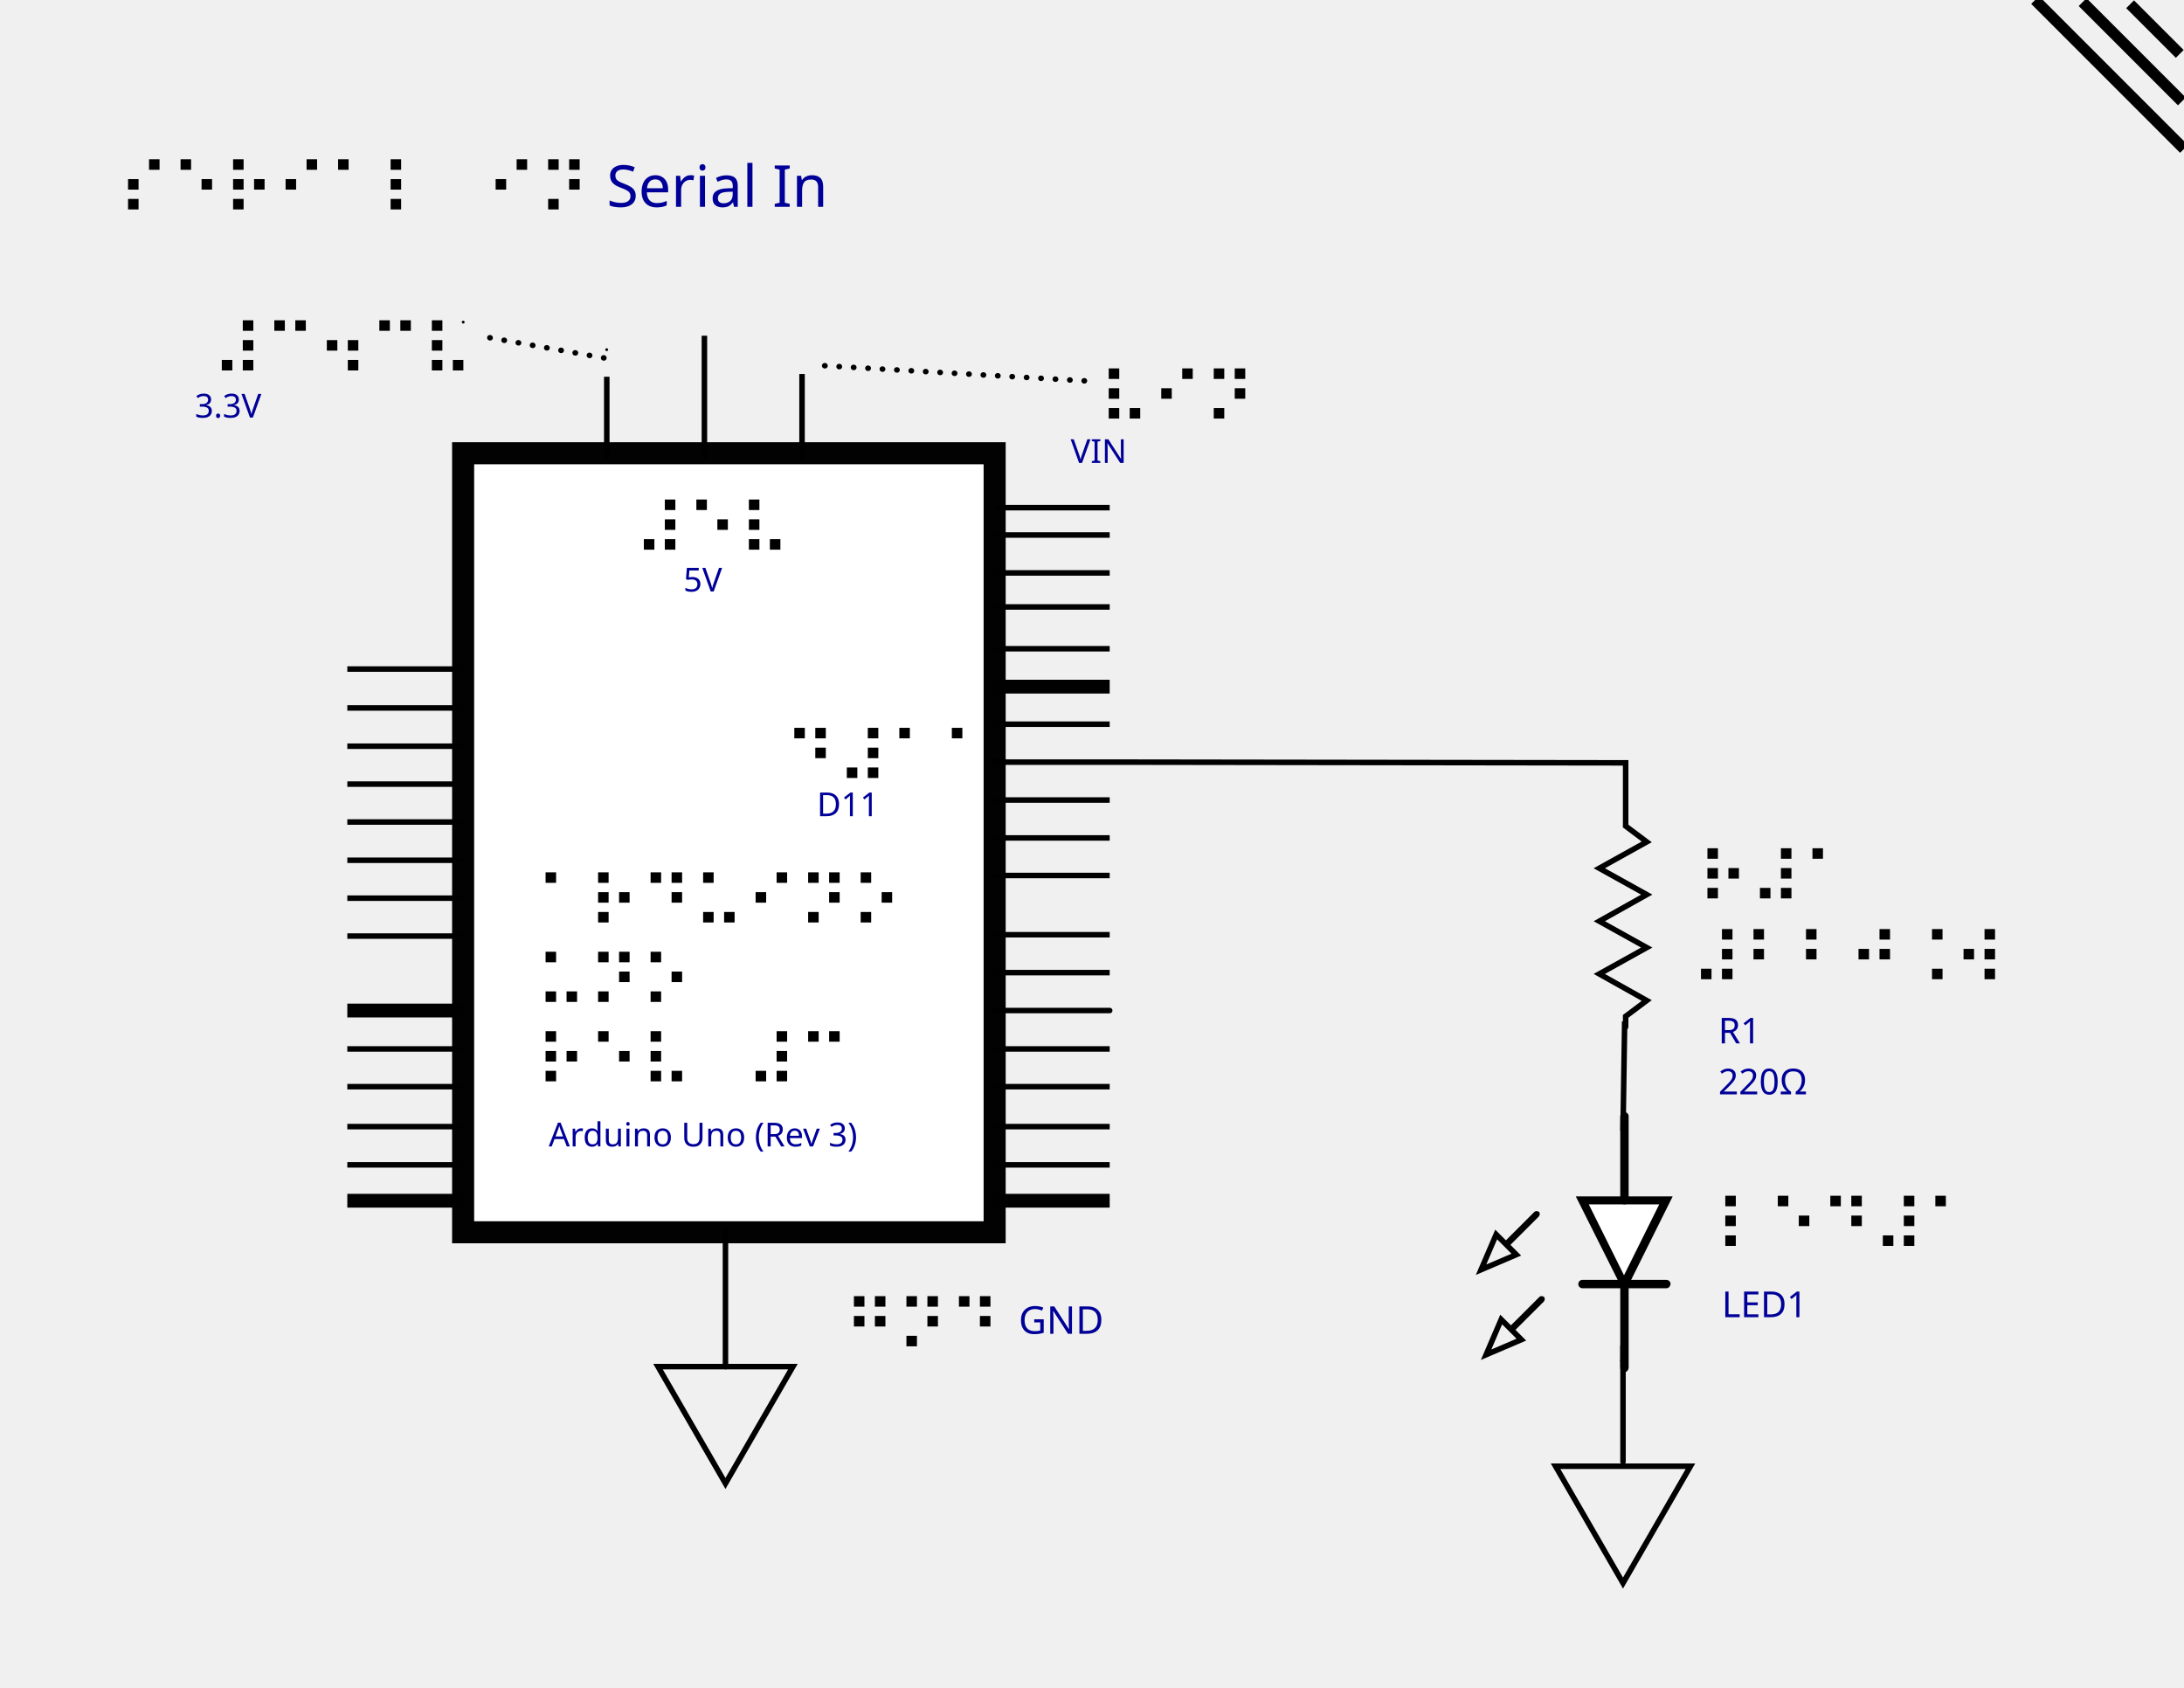
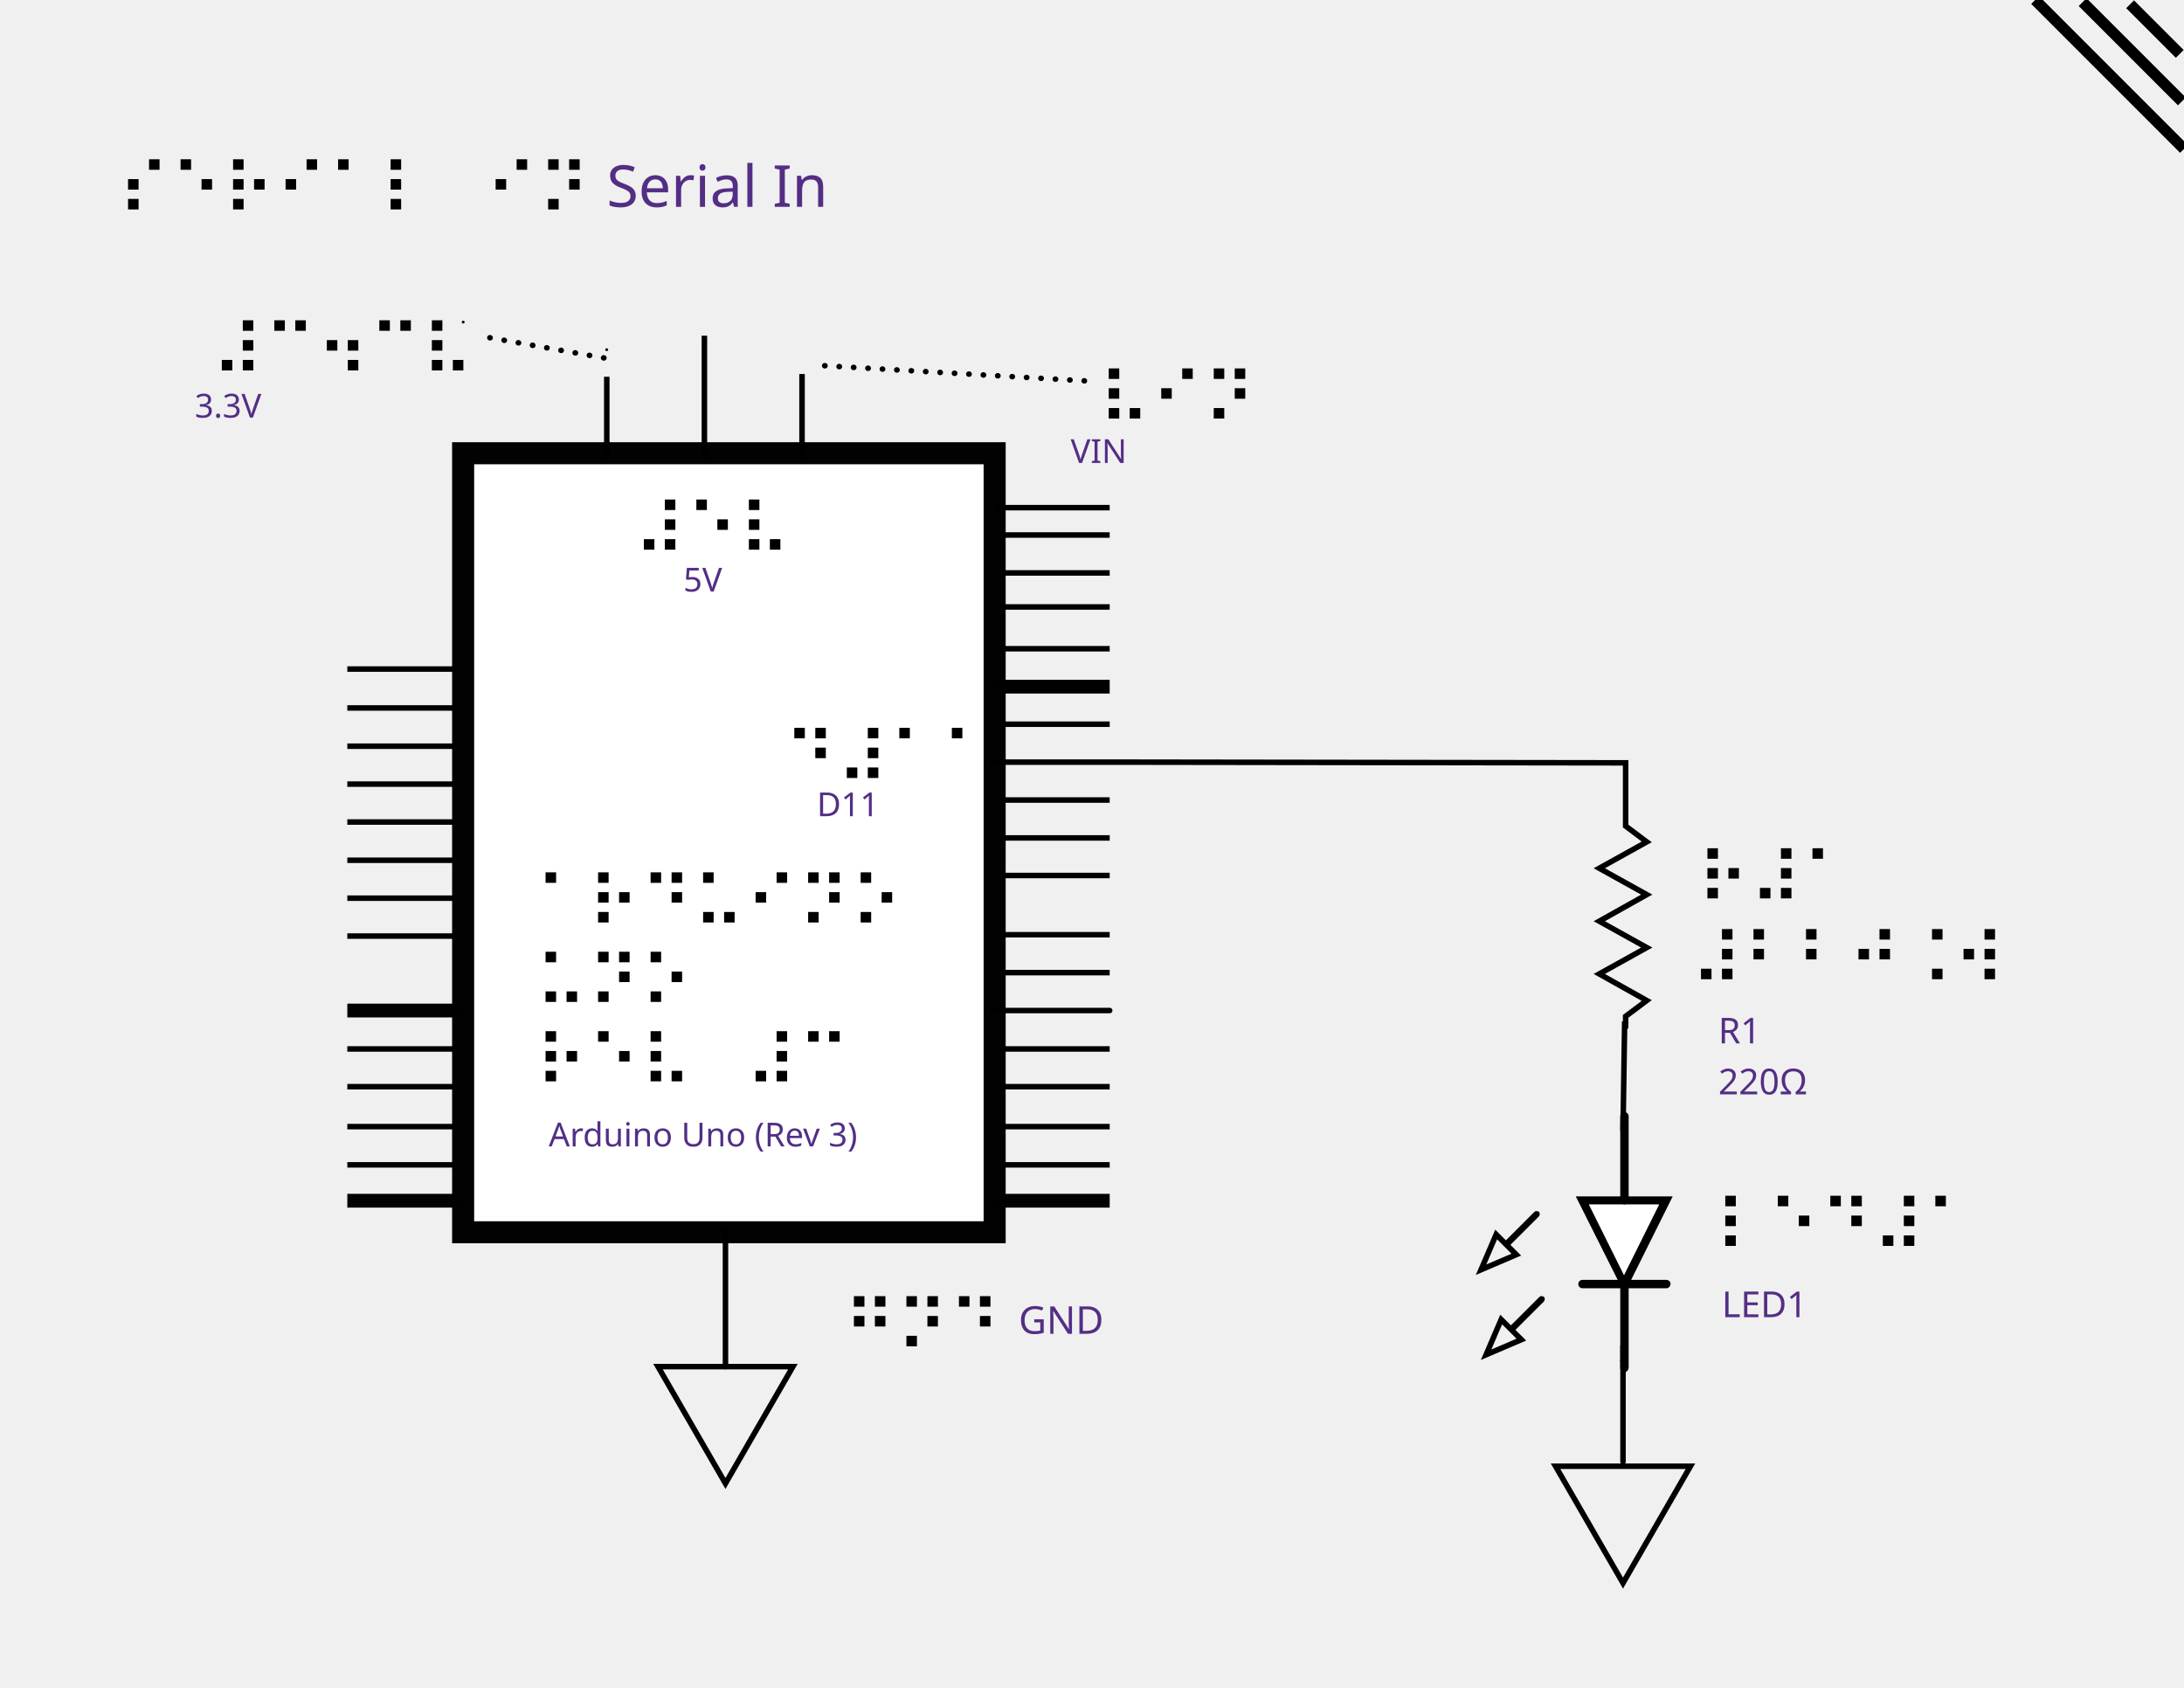
<svg xmlns="http://www.w3.org/2000/svg" version="1.1" id="Layer_1" x="0px" y="0px" width="792px" height="612px" viewBox="0 0 792 612" enable-background="new 0 0 792 612" xml:space="preserve">
  <g id="plaintext" display="none">
    <text transform="matrix(1 0 0 1 262.8433 340.8613)" display="inline" font-family="'MyriadPro-Regular'" font-size="17.733">Output</text>
    <text transform="matrix(1 0 0 1 162.7798 362.1406)" display="inline" font-family="'MyriadPro-Regular'" font-size="17.733">from microcontroller</text>
    <text transform="matrix(1 0 0 1 29.8711 236.959)" display="inline" font-family="'MyriadPro-Regular'" font-size="17.733">Digital Output</text>
    <text transform="matrix(1 0 0 1 404.5684 400.3926)" display="inline" font-family="'MyriadPro-Regular'" font-size="17.733">220Ω</text>
    <text transform="matrix(1 0 0 1 413.8398 467.625)" display="inline" font-family="'MyriadPro-Regular'" font-size="17.733">LED</text>
  </g>
  <g id="Braille_1_">
    <text transform="matrix(1 0 0 1 42.626 78.0645)" font-family="'AppleBraille'" font-size="26">⠎⠑⠗⠊⠁⠇⠀⠊⠝</text>
  </g>
-   <text transform="matrix(1 0 0 1 219.9868 75)" fill="#000099" font-family="'ArialMT'" font-size="21">Serial In</text>
+   <text transform="matrix(1 0 0 1 219.9868 75)" fill="#532E85" font-family="'ArialMT'" font-size="21">Serial In</text>
  <g>
    <g transform="translate(126.231,26.6186)">
      <g id="schematic">
        <rect x="41.717" y="137.719" fill="#FFFFFF" stroke="#010201" stroke-width="8" stroke-linecap="round" width="192.747" height="282.479" />
        <line id="connector63pin" fill="none" stroke="#000000" stroke-width="2" stroke-miterlimit="10" x1="234.68" y1="157.455" x2="276.183" y2="157.455" />
        <path id="connector56pin_1_" fill="none" stroke="#000000" stroke-width="2" stroke-miterlimit="10" d="M234.68,352.463" />
        <line id="connector86pin" fill="none" stroke="#000000" stroke-width="2" stroke-miterlimit="10" x1="93.805" y1="109.988" x2="93.805" y2="139.504" />
        <line id="connector40pin" fill="none" x1="129.212" y1="103.988" x2="129.212" y2="139.504" />
        <rect id="connector40terminal" x="128.351" y="102.269" fill="none" width="1.723" height="1.719" />
        <line id="connector46pin" fill="none" x1="129.212" y1="103.988" x2="129.212" y2="139.504" />
        <rect id="connector46terminal" x="128.351" y="102.269" fill="none" width="1.723" height="1.719" />
        <line id="connector87pin" fill="none" stroke="#000000" stroke-width="2" stroke-miterlimit="10" x1="129.212" y1="95.109" x2="129.212" y2="139.504" />
        <line id="connector90pin" fill="none" stroke="#000000" stroke-width="2" stroke-miterlimit="10" x1="164.619" y1="108.988" x2="164.619" y2="139.504" />
      </g>
    </g>
  </g>
  <g>
    <g transform="translate(0,64.2787)">
      <g id="schematic_2_">
-         <text transform="matrix(1 0 0 1 70.6269 87.1256)" fill="#000099" font-family="'ArialMT'" font-size="12">3.3V</text>
-         <text transform="matrix(1 0 0 1 296.2349 231.6656)" fill="#000099" font-family="'ArialMT'" font-size="12">D11</text>
-         <text transform="matrix(1 0 0 1 388.2539 103.5729)" fill="#000099" font-family="'ArialMT'" font-size="12">VIN</text>
-         <text transform="matrix(1 0 0 1 198.9902 351.3981)" fill="#000099" font-family="'ArialMT'" font-size="12">Arduino Uno (Rev 3)</text>
-         <text transform="matrix(1 0 0 1 247.8081 150.1881)" fill="#000099" font-family="'ArialMT'" font-size="12">5V</text>
+         <text transform="matrix(1 0 0 1 70.6269 87.1256)" fill="#532E85" font-family="'ArialMT'" font-size="12">3.3V</text>
+         <text transform="matrix(1 0 0 1 296.2349 231.6656)" fill="#532E85" font-family="'ArialMT'" font-size="12">D11</text>
+         <text transform="matrix(1 0 0 1 388.2539 103.5729)" fill="#532E85" font-family="'ArialMT'" font-size="12">VIN</text>
+         <text transform="matrix(1 0 0 1 198.9902 351.3981)" fill="#532E85" font-family="'ArialMT'" font-size="12">Arduino Uno (Rev 3)</text>
+         <text transform="matrix(1 0 0 1 247.8081 150.1881)" fill="#532E85" font-family="'ArialMT'" font-size="12">5V</text>
      </g>
    </g>
  </g>
  <text transform="matrix(1 0 0 1 305.8501 490.29)" font-family="'AppleBraille'" font-size="26">⠛⠝⠙</text>
  <text transform="matrix(1 0 0 1 284.2349 284.2178)" font-family="'AppleBraille'" font-size="26">⠙⠼⠁⠁</text>
  <text transform="matrix(1 0 0 1 229.6753 201.4336)" font-family="'AppleBraille'" font-size="26">⠼⠑⠧</text>
  <text transform="matrix(1 0 0 1 398.2539 153.8926)" font-family="'AppleBraille'" font-size="26">⠧⠊⠝</text>
  <text transform="matrix(1 0 0 1 76.625 136.4453)" font-family="'AppleBraille'" font-size="26">⠼⠉⠲⠉⠧</text>
  <text transform="matrix(1 0 0 1 194.0361 336.6123)" font-family="'AppleBraille'" font-size="26">⠁⠗⠙⠥⠊⠝⠕</text>
  <text transform="matrix(1 0 0 1 194.0361 365.4121)" font-family="'AppleBraille'" font-size="26">⠥⠝⠕</text>
  <text transform="matrix(1 0 0 1 194.0361 394.2119)" font-family="'AppleBraille'" font-size="26">⠗⠑⠧⠀⠼⠉</text>
-   <text transform="matrix(1 0 0 1 369.3979 483.6182)" fill="#000099" font-family="'ArialMT'" font-size="13.909">GND</text>
+   <text transform="matrix(1 0 0 1 369.3979 483.6182)" fill="#532E85" font-family="'ArialMT'" font-size="13.909">GND</text>
  <g>
    <path fill="none" stroke="#414141" stroke-width="2" stroke-linecap="round" d="M235.412,110.509" />
    <path fill="none" stroke="#414141" stroke-width="2" stroke-linecap="round" d="M254.335,114.062" />
  </g>
  <g>
    <path fill="none" stroke="#414141" stroke-width="2" stroke-linecap="round" d="M269.232,114.062" />
  </g>
  <g>
    <path fill="none" stroke="#000000" stroke-width="2" stroke-miterlimit="10" d="M393.254,408.785" />
  </g>
  <g>
    <path fill="none" stroke="#414141" stroke-width="2" stroke-linecap="round" d="M264.29,448.816" />
  </g>
  <path fill="none" stroke="#030303" stroke-width="2" stroke-linecap="round" d="M264.735,448.816" />
  <g>
    <g>
      <path fill="none" stroke="#000000" stroke-width="2" stroke-linecap="round" d="M264.252,448.816" />
      <path fill="none" stroke="#000000" stroke-width="2" stroke-linecap="round" d="M264.538,455.558" />
    </g>
  </g>
  <g>
    <g>
      <path fill="none" stroke="#000000" stroke-width="2" stroke-linecap="round" stroke-miterlimit="10" d="M338.926,119.908" />
      <line fill="none" stroke="#000000" stroke-width="2" stroke-linecap="round" stroke-miterlimit="10" stroke-dasharray="0.103,5.133" x1="393.254" y1="138.086" x2="295.235" y2="132.389" />
    </g>
  </g>
  <g>
    <g>
      <line fill="none" stroke="#000000" stroke-linecap="round" stroke-miterlimit="10" x1="220.036" y1="126.79" x2="219.987" y2="126.781" />
      <line fill="none" stroke="#000000" stroke-linecap="round" stroke-miterlimit="10" x1="167.997" y1="116.799" x2="167.948" y2="116.79" />
    </g>
  </g>
  <g>
    <line fill="none" stroke="#000000" stroke-width="4" stroke-miterlimit="10" x1="755.229" y1="0.772" x2="791.227" y2="36.771" />
    <line fill="none" stroke="#000000" stroke-width="4" stroke-miterlimit="10" x1="738" y1="0" x2="792" y2="54" />
    <line fill="none" stroke="#000000" stroke-width="4" stroke-miterlimit="10" x1="772.457" y1="1.543" x2="790.457" y2="19.543" />
  </g>
  <line fill="none" stroke="#010101" stroke-width="2" stroke-miterlimit="10" x1="167.948" y1="242.592" x2="125.95" y2="242.592" />
  <line fill="none" stroke="#010101" stroke-width="2" stroke-miterlimit="10" x1="167.948" y1="256.703" x2="125.95" y2="256.703" />
  <line fill="none" stroke="#010101" stroke-width="2" stroke-miterlimit="10" x1="167.948" y1="270.57" x2="125.95" y2="270.57" />
  <line fill="none" stroke="#010101" stroke-width="2" stroke-miterlimit="10" x1="167.948" y1="284.313" x2="125.95" y2="284.313" />
  <line fill="none" stroke="#010101" stroke-width="2" stroke-miterlimit="10" x1="167.948" y1="298.058" x2="125.95" y2="298.058" />
  <line fill="none" stroke="#010101" stroke-width="2" stroke-miterlimit="10" x1="167.948" y1="311.926" x2="125.95" y2="311.926" />
  <line fill="none" stroke="#010101" stroke-width="2" stroke-miterlimit="10" x1="167.948" y1="325.672" x2="125.95" y2="325.672" />
  <line fill="none" stroke="#010101" stroke-width="2" stroke-miterlimit="10" x1="167.948" y1="339.414" x2="125.95" y2="339.414" />
  <line fill="none" stroke="#010101" stroke-width="5" stroke-miterlimit="10" x1="167.948" y1="366.411" x2="125.95" y2="366.411" />
  <line fill="none" stroke="#010101" stroke-width="2" stroke-miterlimit="10" x1="167.948" y1="380.338" x2="125.95" y2="380.338" />
  <line fill="none" stroke="#010101" stroke-width="2" stroke-miterlimit="10" x1="167.948" y1="394.021" x2="125.95" y2="394.021" />
  <line fill="none" stroke="#010101" stroke-width="2" stroke-miterlimit="10" x1="167.948" y1="408.502" x2="125.95" y2="408.502" />
  <line fill="none" stroke="#010101" stroke-width="2" stroke-miterlimit="10" x1="167.948" y1="422.369" x2="125.95" y2="422.369" />
  <line fill="none" stroke="#010101" stroke-width="5" stroke-miterlimit="10" x1="167.948" y1="435.377" x2="125.95" y2="435.377" />
  <line fill="none" stroke="#000000" stroke-width="2" stroke-linecap="round" x1="402.414" y1="366.411" x2="360.416" y2="366.411" />
  <polyline fill="none" stroke="#000000" stroke-width="2" stroke-linecap="round" points="589.517,372.345 589.517,368.521   597.165,362.787 579.96,353.143 597.165,343.582 579.96,334.023 597.165,324.379 579.96,314.82 597.165,305.262 589.517,299.521   589.517,276.599 402.414,276.338 360.416,276.338 " />
  <line fill="none" stroke="#010101" stroke-width="2" stroke-miterlimit="10" x1="402.414" y1="352.666" x2="360.416" y2="352.666" />
  <line fill="none" stroke="#010101" stroke-width="2" stroke-miterlimit="10" x1="402.414" y1="338.924" x2="360.416" y2="338.924" />
  <line fill="none" stroke="#010101" stroke-width="2" stroke-miterlimit="10" x1="402.414" y1="317.447" x2="360.416" y2="317.447" />
  <line fill="none" stroke="#010101" stroke-width="2" stroke-miterlimit="10" x1="402.414" y1="303.826" x2="360.416" y2="303.826" />
  <line fill="none" stroke="#010101" stroke-width="2" stroke-miterlimit="10" x1="402.414" y1="290.081" x2="360.416" y2="290.081" />
  <line fill="none" stroke="#010101" stroke-width="2" stroke-miterlimit="10" x1="402.414" y1="262.592" x2="360.416" y2="262.592" />
  <line fill="none" stroke="#010101" stroke-width="5" stroke-miterlimit="10" x1="402.414" y1="248.971" x2="360.416" y2="248.971" />
  <line fill="none" stroke="#010101" stroke-width="2" stroke-miterlimit="10" x1="402.414" y1="235.227" x2="360.416" y2="235.227" />
  <line fill="none" stroke="#010101" stroke-width="2" stroke-miterlimit="10" x1="402.414" y1="207.738" x2="360.416" y2="207.738" />
  <line fill="none" stroke="#010101" stroke-width="2" stroke-miterlimit="10" x1="402.414" y1="220.074" x2="360.416" y2="220.074" />
  <line fill="none" stroke="#010101" stroke-width="2" stroke-miterlimit="10" x1="402.414" y1="193.996" x2="360.416" y2="193.996" />
  <line fill="none" stroke="#010101" stroke-width="2" stroke-miterlimit="10" x1="402.414" y1="380.338" x2="360.416" y2="380.338" />
  <line fill="none" stroke="#010101" stroke-width="2" stroke-miterlimit="10" x1="402.414" y1="394.021" x2="360.416" y2="394.021" />
  <line fill="none" stroke="#010101" stroke-width="2" stroke-miterlimit="10" x1="402.414" y1="408.502" x2="360.416" y2="408.502" />
  <line fill="none" stroke="#010101" stroke-width="2" stroke-miterlimit="10" x1="402.414" y1="422.369" x2="360.416" y2="422.369" />
  <line fill="none" stroke="#010101" stroke-width="5" stroke-miterlimit="10" x1="402.414" y1="435.377" x2="360.416" y2="435.377" />
  <line fill="none" stroke="#000000" stroke-width="2" stroke-linecap="round" stroke-miterlimit="10" stroke-dasharray="0.103,5.133" x1="218.987" y1="129.781" x2="173.5" y2="121.73" />
  <g>
    <g>
      <g transform="translate(191.548,91.3167)">
        <g id="schematic_6_">
          <path id="connector0pin_6_" fill="none" stroke="#000000" stroke-width="2" stroke-linecap="round" d="M71.532,404.207v-49.645" />
          <g id="connector0terminal_2_">
				</g>
        </g>
      </g>
    </g>
  </g>
  <polygon fill="none" stroke="#000000" stroke-width="2" stroke-linecap="round" points="287.545,495.521 263.08,537.896   238.615,495.521 " />
  <text transform="matrix(1 0 0 1 615.3662 327.8799)" fill="#010201" font-family="'AppleBraille'" font-size="26">⠗⠼⠁</text>
  <text transform="matrix(1 0 0 1 613.0273 357.1855)" fill="#010201" font-family="'AppleBraille'" font-size="26">⠼⠃⠃⠚⠨⠺</text>
  <g id="partLabel_4_">
    <g transform="translate(260.005,35.4048)">
      <g id="schematicLabel_2_">
-         <text transform="matrix(1 0 0 1 363.1141 342.9077)" fill="#000099" font-family="'ArialMT'" font-size="12.914">R1</text>
-         <text transform="matrix(1 0 0 1 363.1141 361.4048)" fill="#000099" font-family="'ArialMT'" font-size="12.914">220Ω</text>
+         <text transform="matrix(1 0 0 1 363.1141 342.9077)" fill="#532E85" font-family="'ArialMT'" font-size="12.914">R1</text>
+         <text transform="matrix(1 0 0 1 363.1141 361.4048)" fill="#532E85" font-family="'ArialMT'" font-size="12.914">220Ω</text>
      </g>
    </g>
  </g>
  <path id="connector0pin_12_" fill="none" stroke="#000000" stroke-width="2" stroke-linecap="round" d="M588.562,530.013V488.11" />
  <g>
    <g>
      <g transform="translate(191.548,91.3167)">
        <g id="schematic_5_">
          <g id="connector0terminal_4_">
				</g>
        </g>
      </g>
    </g>
    <g>
      <path fill="none" stroke="#000000" stroke-width="2" stroke-linecap="round" d="M582.35,504.98" />
    </g>
  </g>
  <polygon fill="none" stroke="#000000" stroke-width="2" stroke-linecap="round" points="613.027,531.638 588.562,574.013   564.098,531.638 " />
  <line fill="none" stroke="#000000" stroke-width="2" stroke-miterlimit="10" x1="588.562" y1="410.005" x2="589.163" y2="370.345" />
  <path id="connector0pin_3_" fill="none" stroke="#7B7B7B" stroke-width="2" stroke-linecap="round" d="M589.517,370.345" />
  <g id="connector0pin_11_">
    <path d="M589.244,487.756" />
  </g>
  <g id="connector1terminal_7_">
    <path fill="none" d="M589.244,408.093L589.244,408.093L589.244,408.093z" />
  </g>
  <path fill="none" d="M589.898,488.389L589.898,488.389L589.898,488.389z" />
  <path fill="none" stroke="#000000" stroke-width="2" stroke-miterlimit="10" d="M588.725,426.434" />
  <g id="connector0pin_10_">
-     <path d="M590.143,493.066c-0.136,0.773-0.647,1.304-1.312,1.304s-1.31-0.521-1.31-1.304" />
+     <path d="M590.143,493.066c-0.136,0.772-0.646,1.304-1.312,1.304s-1.31-0.521-1.31-1.304" />
  </g>
  <g id="connector1terminal_1_">
    <path fill="none" d="M588.834,414.707L588.834,414.707L588.834,414.707z" />
  </g>
  <g>
    <path d="M604.293,467.116h-15.209c-0.768,0-1.521-0.604-1.521-1.521c0-0.771,0.604-1.521,1.521-1.521h15.209   c0.763,0,1.521,0.604,1.521,1.521C605.66,466.508,605.055,467.116,604.293,467.116z" />
  </g>
  <g>
    <path d="M589.084,467.116h-15.213c-0.762,0-1.521-0.604-1.521-1.521c0-0.771,0.604-1.521,1.521-1.521h15.213   c0.762,0,1.521,0.604,1.521,1.521C590.451,466.508,589.846,467.116,589.084,467.116z" />
  </g>
  <g>
    <polygon fill="#FFFFFF" points="589.084,465.743 573.871,435.325 589.084,435.325 604.293,435.325  " />
-     <path d="M589.084,468.943L571.438,433.8h35.144L589.084,468.943z M576.154,436.695l12.771,25.712l12.777-25.712H576.154z" />
-   </g>
-   <g>
-     <path d="M546.508,452.057c-0.354,0-0.545-0.187-0.727-0.355c-0.367-0.361-0.367-1.104,0-1.645l10.666-10.662   c0.358-0.354,1.09-0.354,1.637,0c0.371,0.361,0.371,1.103,0,1.646l-10.656,10.655C547.057,451.879,546.693,452.057,546.508,452.057   z" />
+     <path d="M589.084,468.943L571.438,433.8h35.145L589.084,468.943z M576.154,436.695l12.771,25.712l12.777-25.712H576.154z" />
+   </g>
+   <g>
+     <path d="M546.508,452.057c-0.354,0-0.545-0.187-0.727-0.354c-0.367-0.361-0.367-1.104,0-1.646l10.666-10.662   c0.357-0.354,1.09-0.354,1.637,0c0.371,0.361,0.371,1.104,0,1.646l-10.656,10.655C547.057,451.879,546.693,452.057,546.508,452.057   z" />
  </g>
  <g>
    <path d="M548.246,482.961c-0.367,0-0.549-0.178-0.729-0.354c-0.354-0.369-0.354-1.104,0-1.646l10.748-10.725   c0.366-0.366,1.104-0.366,1.646,0c0.369,0.354,0.369,1.098,0,1.636l-10.752,10.729   C548.793,482.775,548.426,482.961,548.246,482.961z" />
  </g>
  <g id="connector0pin_14_">
    <path d="M589.084,497.534c-0.768,0-1.521-0.604-1.521-1.521V465.59c0-0.771,0.604-1.521,1.521-1.521   c0.762,0,1.521,0.604,1.521,1.521v30.424C590.451,496.926,589.846,497.534,589.084,497.534z" />
  </g>
  <g id="connector0terminal_7_">
    <path fill="none" d="M589.084,442.93L589.084,442.93L589.084,442.93z" />
  </g>
  <g id="connector1pin_3_">
-     <path d="M589.084,436.695c-0.768,0-1.521-0.604-1.521-1.521v-30.423c0-0.771,0.604-1.521,1.521-1.521   c0.762,0,1.521,0.605,1.521,1.521v30.423C590.451,436.088,589.846,436.695,589.084,436.695z" />
+     <path d="M589.084,436.695c-0.768,0-1.521-0.604-1.521-1.521v-30.423c0-0.771,0.604-1.521,1.521-1.521   c0.762,0,1.521,0.604,1.521,1.521v30.423C590.451,436.088,589.846,436.695,589.084,436.695z" />
  </g>
  <g id="connector1terminal_8_">
    <path fill="none" d="M589.084,404.902L589.084,404.902L589.084,404.902z" />
  </g>
  <g>
    <path fill="none" stroke="#000000" stroke-width="2" stroke-miterlimit="10" d="M537.09,460.385l5.48-12.771l7.301,7.309   L537.09,460.385z" />
  </g>
  <g>
    <path fill="none" stroke="#000000" stroke-width="2" stroke-miterlimit="10" d="M538.916,491.213l5.476-12.771l7.312,7.302   L538.916,491.213z" />
  </g>
  <g id="partLabel_6_">
    <g>
      <g>
        <g transform="translate(141.845,94.5703)">
          <g id="schematicLabel_21_">
-             <text transform="matrix(1 0 0 1 482.5495 383.0303)" fill="#000099" font-family="'ArialMT'" font-size="13">LED1</text>
+             <text transform="matrix(1 0 0 1 482.5495 383.0303)" fill="#532E85" font-family="'ArialMT'" font-size="13">LED1</text>
          </g>
        </g>
      </g>
    </g>
  </g>
  <g>
    <g>
      <text transform="matrix(1 0 0 1 621.8447 453.8857)" font-family="'AppleBraille'" font-size="26">⠇⠑⠙⠼⠁</text>
    </g>
  </g>
</svg>
